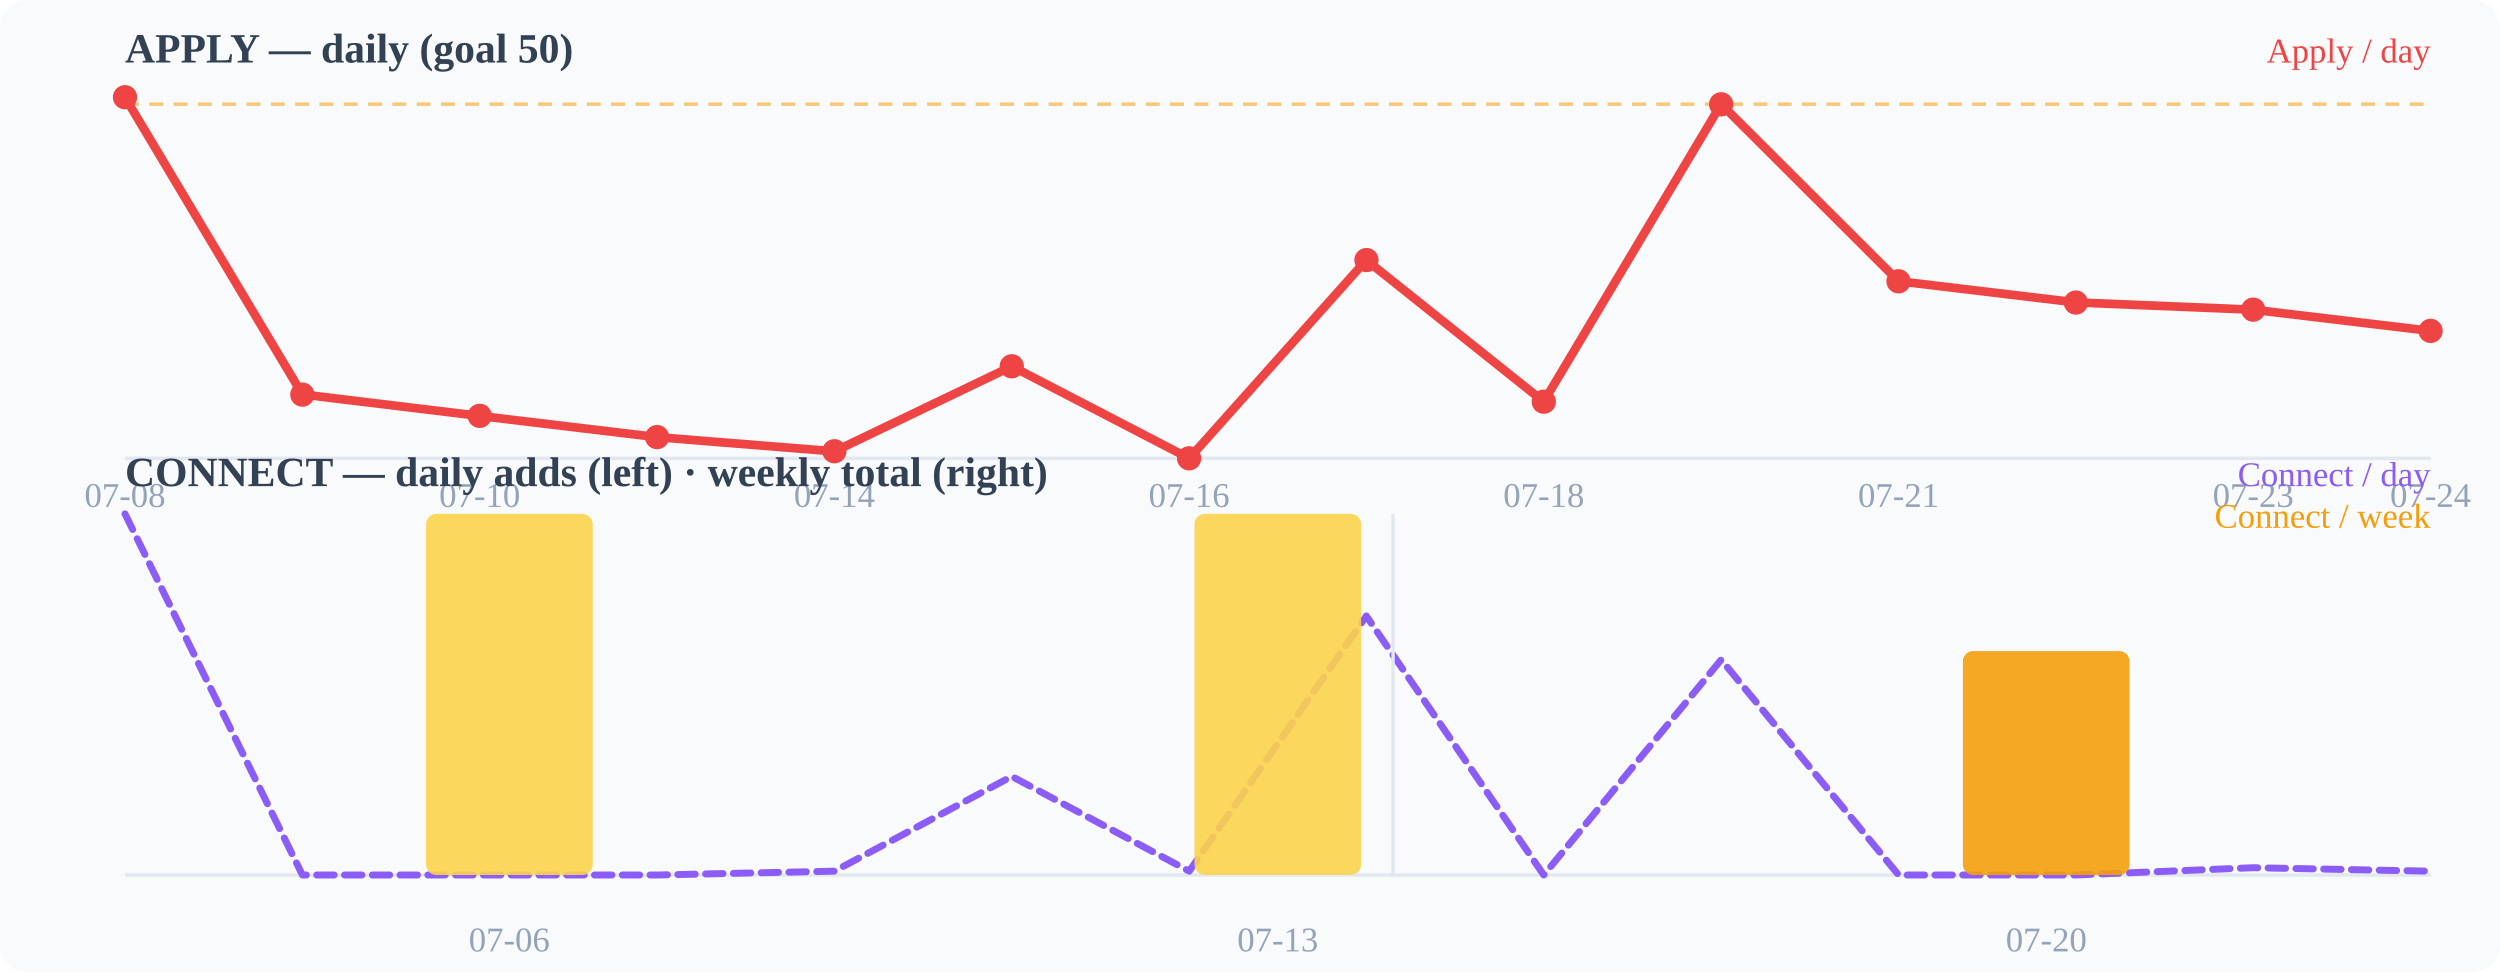
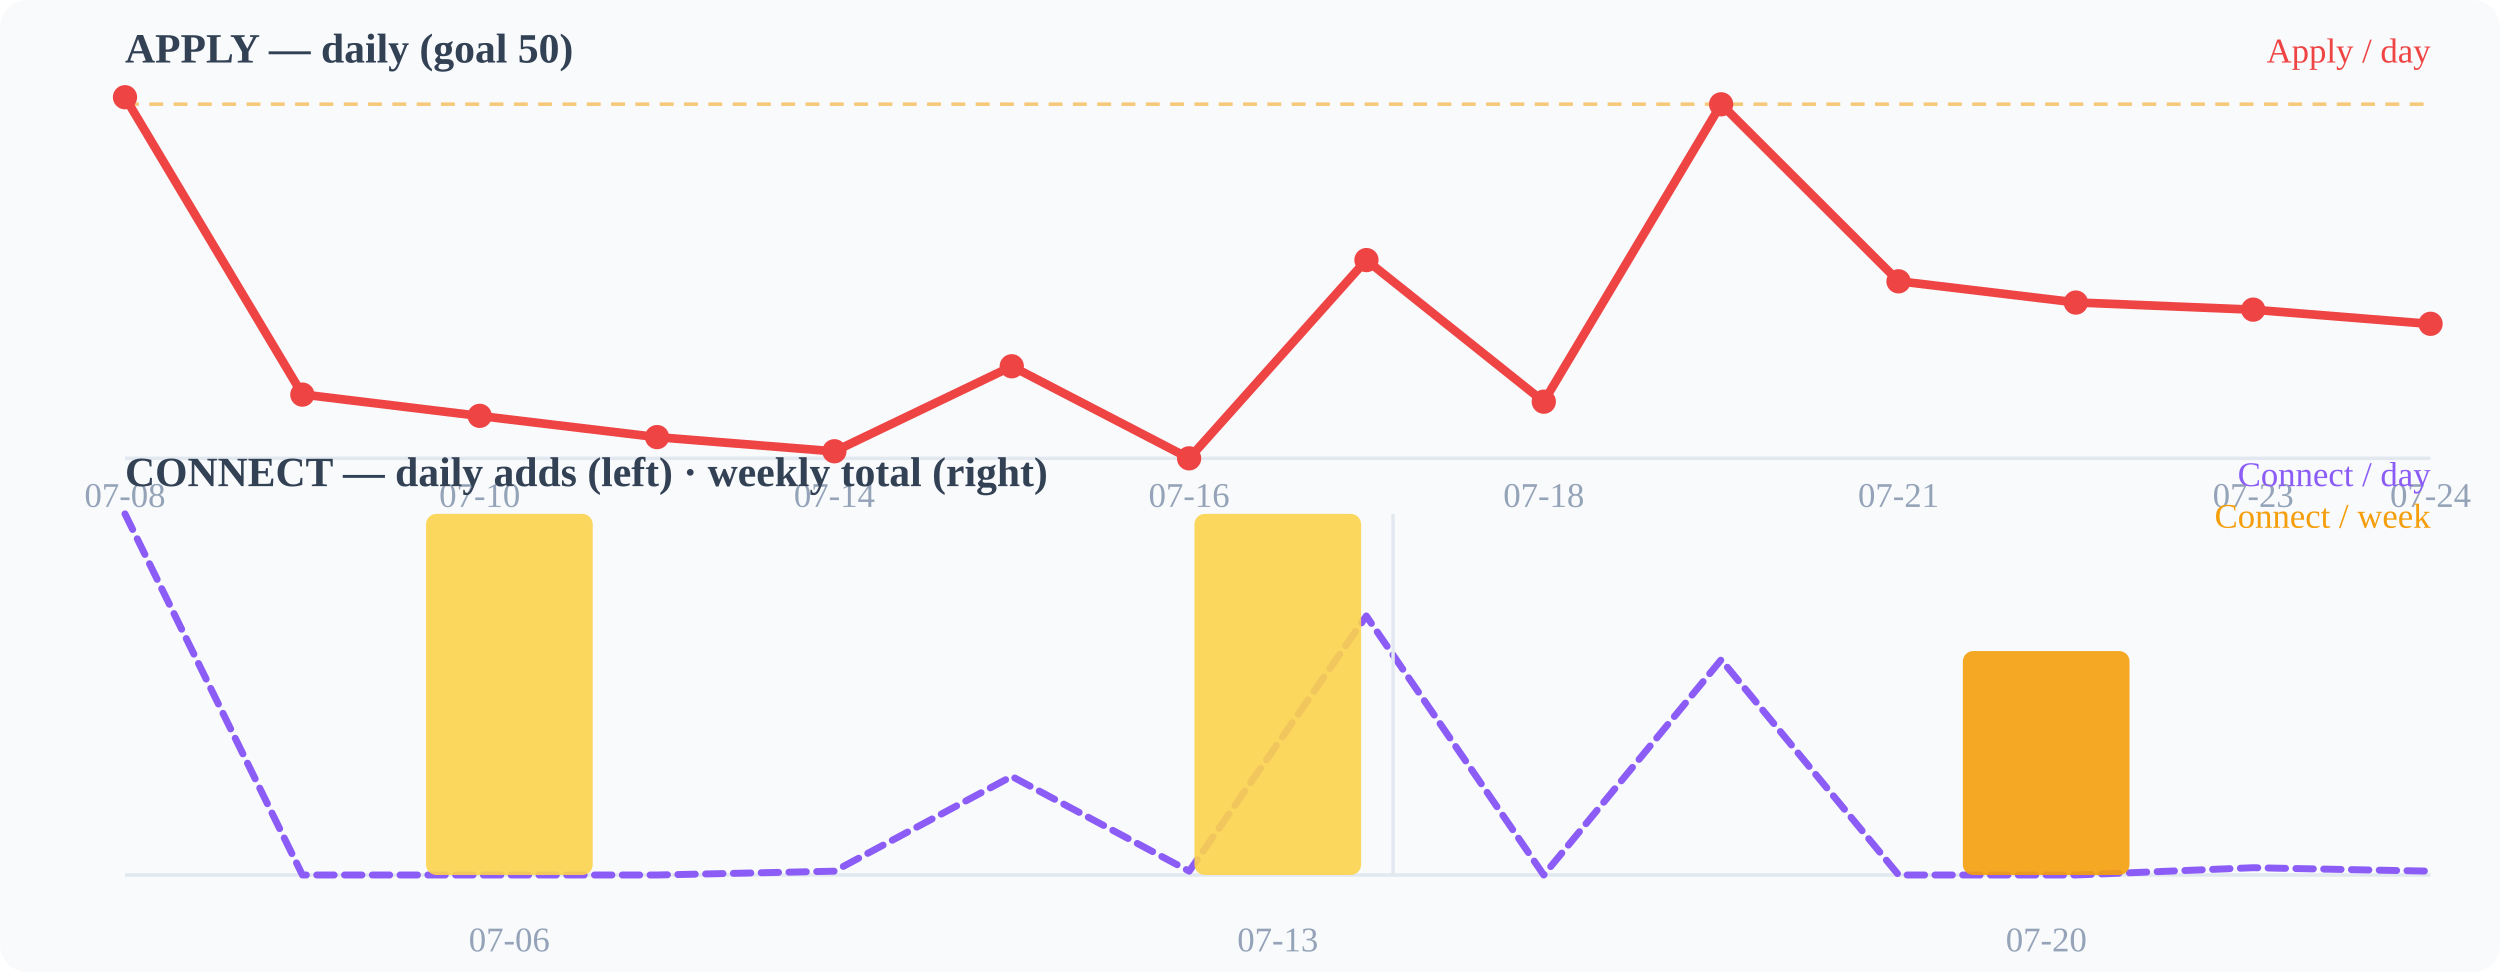
<svg xmlns="http://www.w3.org/2000/svg" width="720" height="280" viewBox="0 0 720 280">
  <rect width="720" height="280" fill="#f8fafc" rx="8" />
  <text x="36" y="18" font-size="12" font-weight="600" fill="#334155">APPLY — daily (goal 50)</text>
  <line x1="36" y1="132" x2="700" y2="132" stroke="#e2e8f0" stroke-width="1" />
  <line x1="36" y1="30.0" x2="700" y2="30.0" stroke="#f59e0b" stroke-width="1" stroke-dasharray="4 3" opacity="0.55" />
-   <polyline points="36.0,28.0 87.1,113.6 138.2,119.8 189.2,125.9 240.3,130.0 291.4,105.5 342.5,132.0 393.5,74.9 444.6,115.7 495.7,30.0 546.8,81.0 597.8,87.1 648.9,89.2 700.0,95.3" fill="none" stroke="#ef4444" stroke-width="2.5" stroke-linecap="round" stroke-linejoin="round" />
+   <polyline points="36.0,28.0 87.1,113.6 138.2,119.8 189.2,125.9 240.3,130.0 291.4,105.5 342.5,132.0 393.5,74.9 444.6,115.7 495.7,30.0 546.8,81.0 597.8,87.1 648.9,89.2 700.0,93.3" fill="none" stroke="#ef4444" stroke-width="2.5" stroke-linecap="round" stroke-linejoin="round" />
  <circle cx="36" cy="28" r="3.5" fill="#ef4444" />
  <circle cx="87.077" cy="113.647" r="3.5" fill="#ef4444" />
  <circle cx="138.154" cy="119.765" r="3.5" fill="#ef4444" />
  <circle cx="189.231" cy="125.882" r="3.5" fill="#ef4444" />
  <circle cx="240.308" cy="129.961" r="3.5" fill="#ef4444" />
  <circle cx="291.385" cy="105.49" r="3.5" fill="#ef4444" />
  <circle cx="342.462" cy="132" r="3.5" fill="#ef4444" />
  <circle cx="393.538" cy="74.902" r="3.5" fill="#ef4444" />
  <circle cx="444.615" cy="115.686" r="3.5" fill="#ef4444" />
  <circle cx="495.692" cy="30.039" r="3.5" fill="#ef4444" />
  <circle cx="546.769" cy="81.02" r="3.5" fill="#ef4444" />
  <circle cx="597.846" cy="87.137" r="3.5" fill="#ef4444" />
  <circle cx="648.923" cy="89.176" r="3.5" fill="#ef4444" />
-   <circle cx="700" cy="95.294" r="3.5" fill="#ef4444" />
+   <circle cx="700" cy="93.255" r="3.5" fill="#ef4444" />
  <text x="36" y="146" font-size="10" fill="#94a3b8" text-anchor="middle">07-08</text>
  <text x="138.154" y="146" font-size="10" fill="#94a3b8" text-anchor="middle">07-10</text>
  <text x="240.308" y="146" font-size="10" fill="#94a3b8" text-anchor="middle">07-14</text>
  <text x="342.462" y="146" font-size="10" fill="#94a3b8" text-anchor="middle">07-16</text>
  <text x="444.615" y="146" font-size="10" fill="#94a3b8" text-anchor="middle">07-18</text>
  <text x="546.769" y="146" font-size="10" fill="#94a3b8" text-anchor="middle">07-21</text>
  <text x="648.923" y="146" font-size="10" fill="#94a3b8" text-anchor="middle">07-23</text>
  <text x="700" y="146" font-size="10" fill="#94a3b8" text-anchor="middle">07-24</text>
  <text x="36" y="140" font-size="12" font-weight="600" fill="#334155">CONNECT — daily adds (left) · weekly total (right)</text>
  <line x1="36" y1="252" x2="700" y2="252" stroke="#e2e8f0" stroke-width="1" />
  <polyline points="36.0,148.0 87.1,252.0 138.2,252.0 189.2,252.0 240.3,250.9 291.4,223.6 342.5,250.9 393.5,177.4 444.6,252.0 495.7,190.0 546.8,252.0 597.8,252.0 648.9,249.9 700.0,250.9" fill="none" stroke="#8b5cf6" stroke-width="2" stroke-linecap="round" stroke-linejoin="round" stroke-dasharray="5 3" />
  <rect x="122.7" y="148.0" width="48" height="104.0" rx="3" fill="#fcd34d" opacity="0.9" />
  <rect x="344.0" y="148.0" width="48" height="104.0" rx="3" fill="#fcd34d" opacity="0.9" />
  <rect x="565.3" y="187.5" width="48" height="64.5" rx="3" fill="#f59e0b" opacity="0.9" />
  <line x1="401.2" y1="148" x2="401.2" y2="252" stroke="#e2e8f0" stroke-width="1" />
  <text x="146.667" y="274" font-size="10" fill="#94a3b8" text-anchor="middle">07-06</text>
  <text x="368" y="274" font-size="10" fill="#94a3b8" text-anchor="middle">07-13</text>
  <text x="589.333" y="274" font-size="10" fill="#94a3b8" text-anchor="middle">07-20</text>
  <text x="700" y="18" font-size="10" fill="#ef4444" text-anchor="end">Apply / day</text>
  <text x="700" y="140" font-size="10" fill="#8b5cf6" text-anchor="end">Connect / day</text>
  <text x="700" y="152" font-size="10" fill="#f59e0b" text-anchor="end">Connect / week</text>
</svg>
